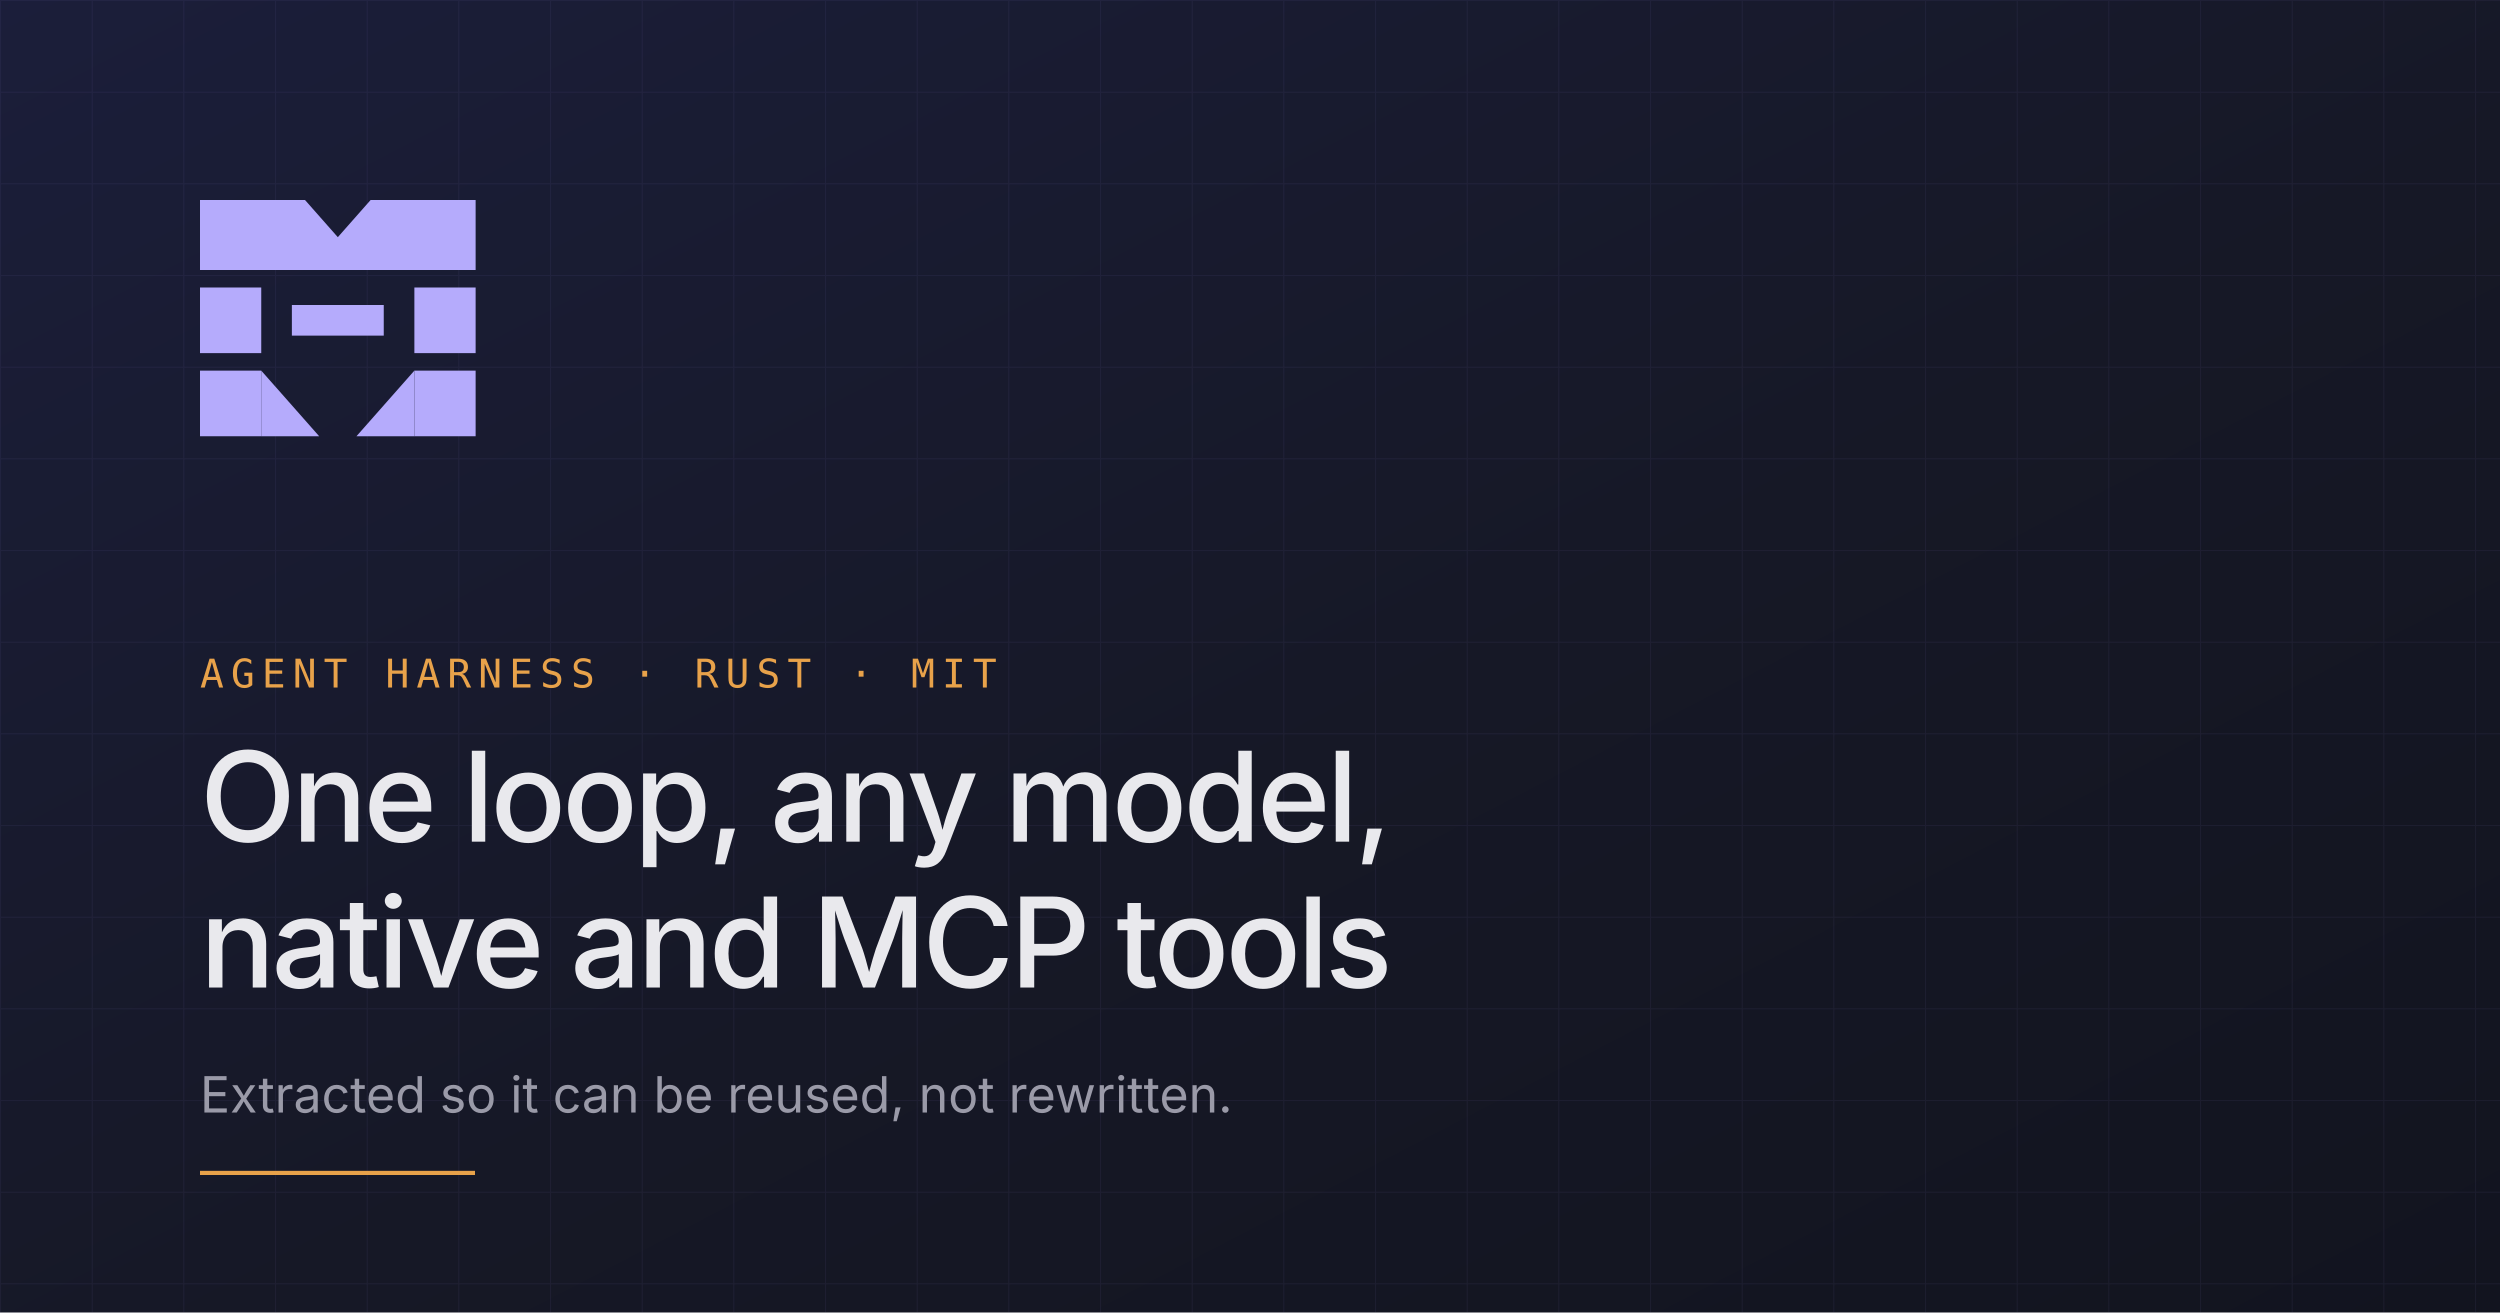
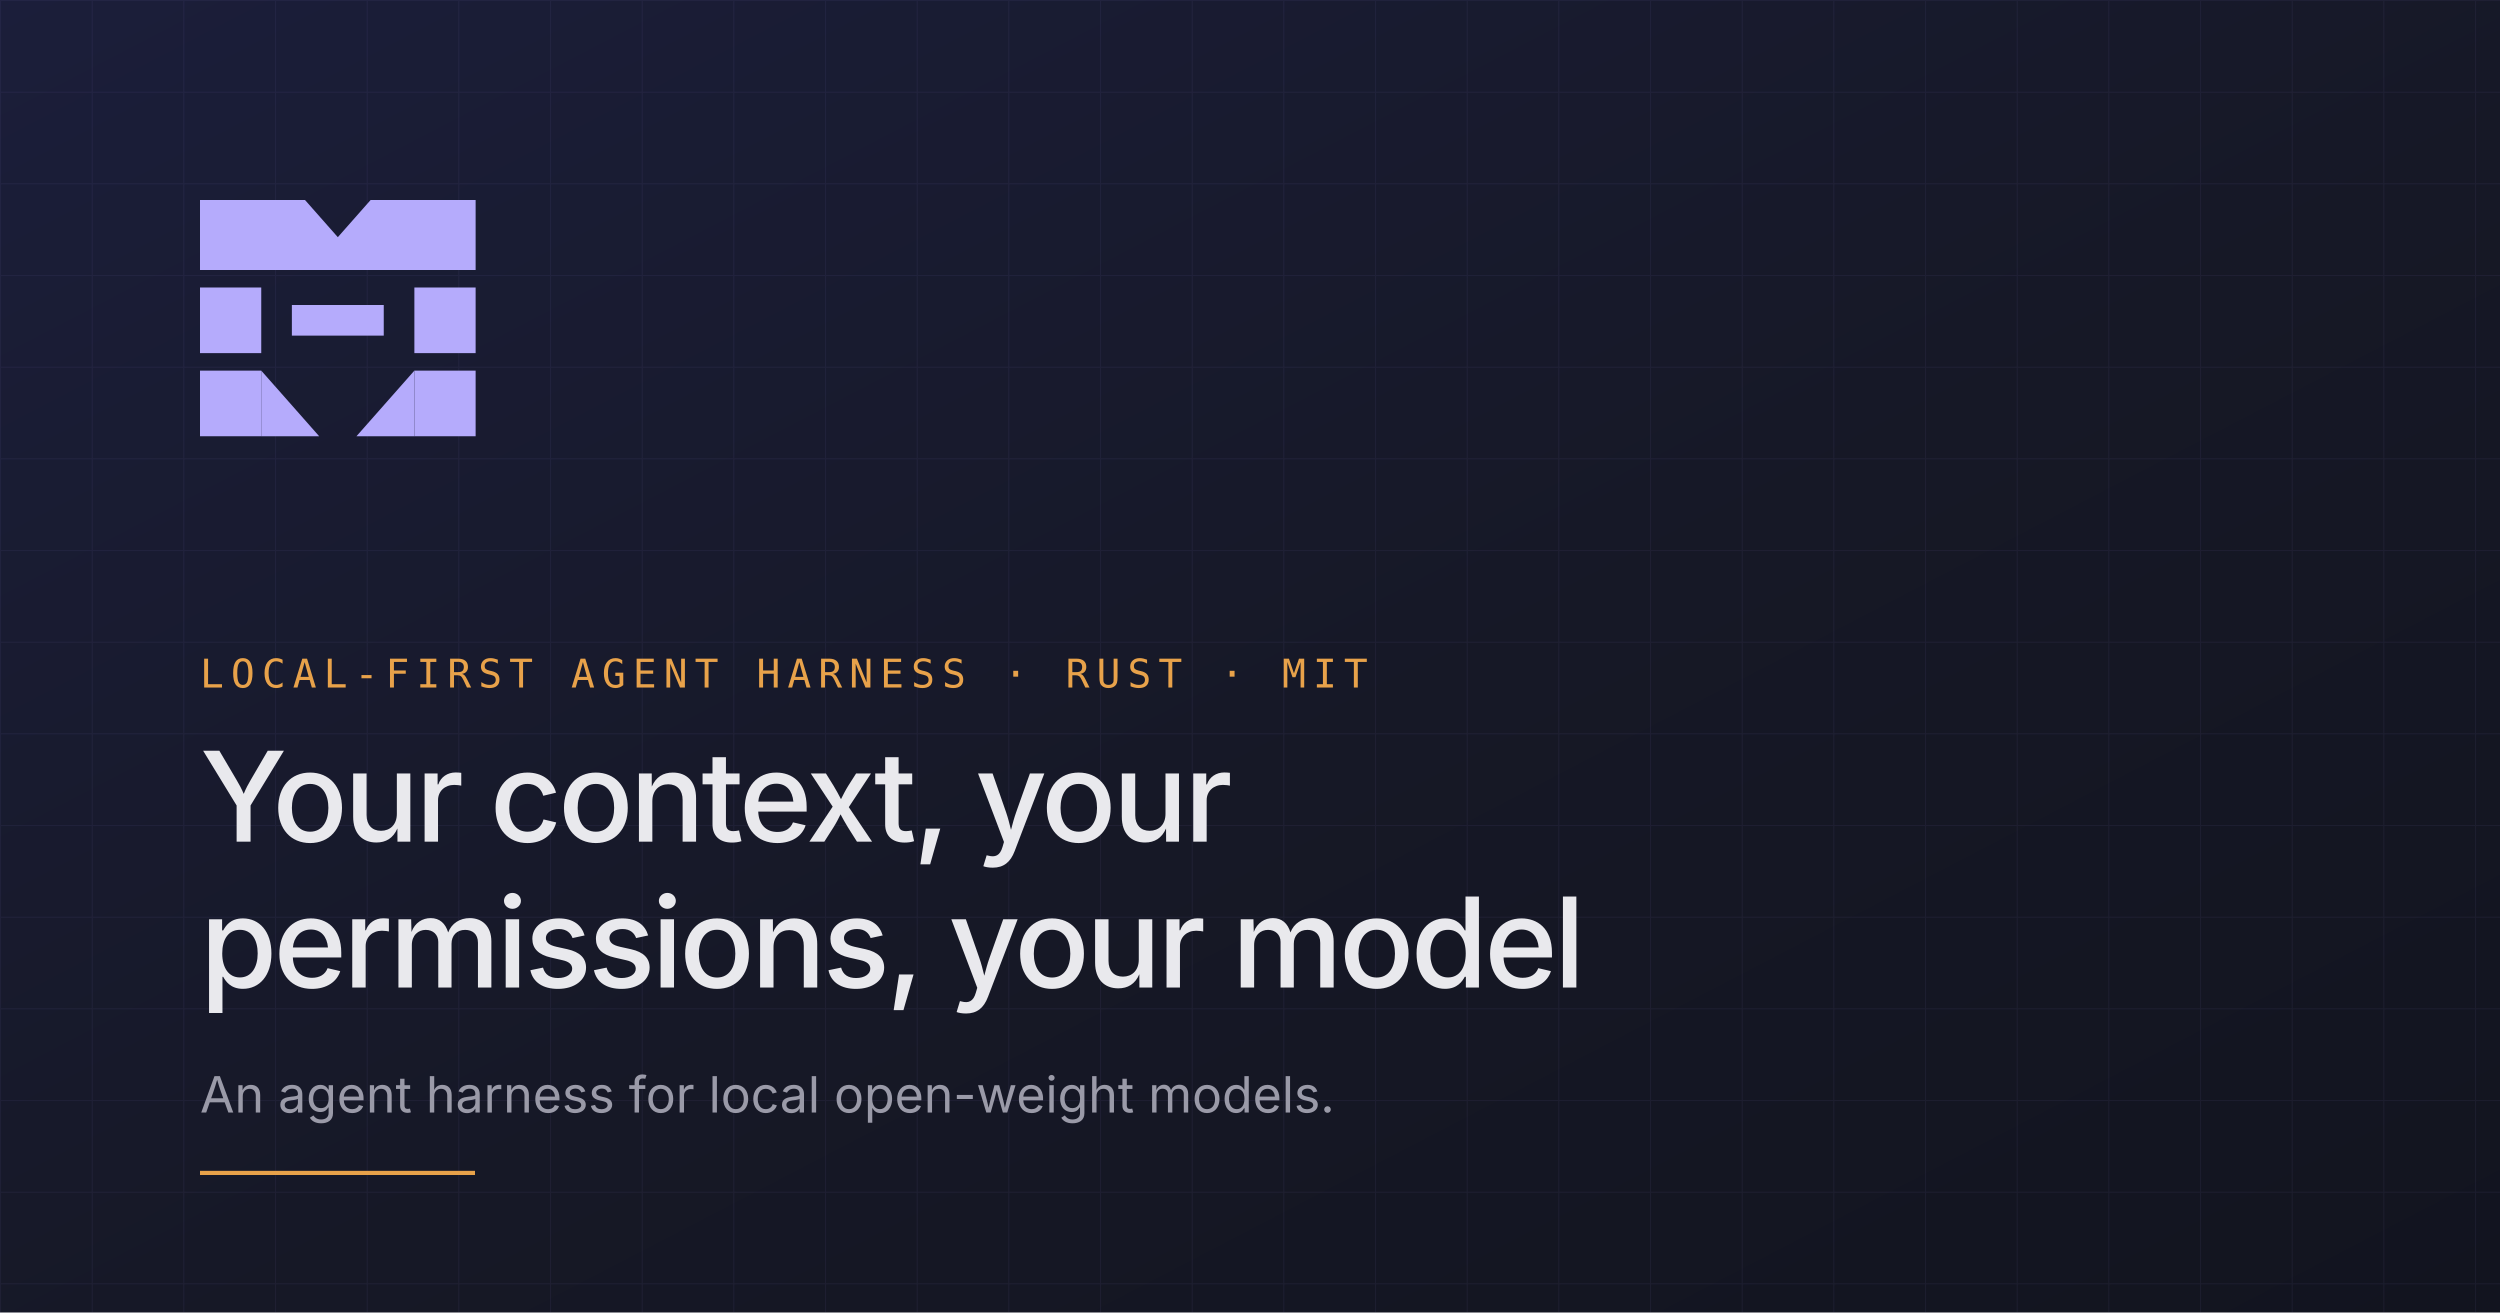
<svg xmlns="http://www.w3.org/2000/svg" viewBox="0 0 1200 630" width="1200" height="630" role="img" aria-label="mecha — one loop, any model, native and MCP tools">
  <defs>
    <linearGradient id="g" x1="0" y1="0" x2="1" y2="1">
      <stop offset="0" stop-color="#1b1e3a" />
      <stop offset="0.55" stop-color="#161826" />
      <stop offset="1" stop-color="#12141f" />
    </linearGradient>
    <pattern id="grid" width="44" height="44" patternUnits="userSpaceOnUse">
      <path d="M44 0H0v44" fill="none" stroke="#9184d9" stroke-opacity="0.07" stroke-width="1" />
    </pattern>
  </defs>
  <rect width="1200" height="630" fill="url(#g)" />
  <rect width="1200" height="630" fill="url(#grid)" />
  <g transform="translate(96 96) scale(2.1)" fill="#b5abfc">
    <path d="M0 0h24l7.5 8.5L39 0h24v16H0z" />
    <path d="M0 20h14v15H0zM49 20h14v15H49zM0 39h14v15H0zM49 39h14v15H49z" />
    <path d="M14 39v15h13.24zM49 39v15H35.76z" />
    <path d="M21 24h21v7H21z" />
  </g>
-   <text x="96" y="330" font-family="'JetBrains Mono', ui-monospace, monospace" font-size="19" letter-spacing="3.4" fill="#e8a24a">AGENT HARNESS · RUST · MIT</text>
-   <text x="96" y="404" font-family="Inter, system-ui, sans-serif" font-size="60" font-weight="500" letter-spacing="-1.8" fill="#e9e9ed">One loop, any model,</text>
-   <text x="96" y="474" font-family="Inter, system-ui, sans-serif" font-size="60" font-weight="500" letter-spacing="-1.8" fill="#e9e9ed">native and MCP tools</text>
-   <text x="96" y="534" font-family="Inter, system-ui, sans-serif" font-size="24" fill="#9a9aa8">Extracted so it can be reused, not rewritten.</text>
+   <text x="96" y="330" font-family="'JetBrains Mono', ui-monospace, monospace" font-size="19" letter-spacing="3.4" fill="#e8a24a">LOCAL-FIRST AGENT HARNESS · RUST · MIT</text>
+   <text x="96" y="404" font-family="Inter, system-ui, sans-serif" font-size="60" font-weight="500" letter-spacing="-1.8" fill="#e9e9ed">Your context, your</text>
+   <text x="96" y="474" font-family="Inter, system-ui, sans-serif" font-size="60" font-weight="500" letter-spacing="-1.8" fill="#e9e9ed">permissions, your model</text>
+   <text x="96" y="534" font-family="Inter, system-ui, sans-serif" font-size="24" fill="#9a9aa8">An agent harness for local open-weight models.</text>
  <rect x="96" y="562" width="132" height="2" fill="#e8a24a" />
</svg>
